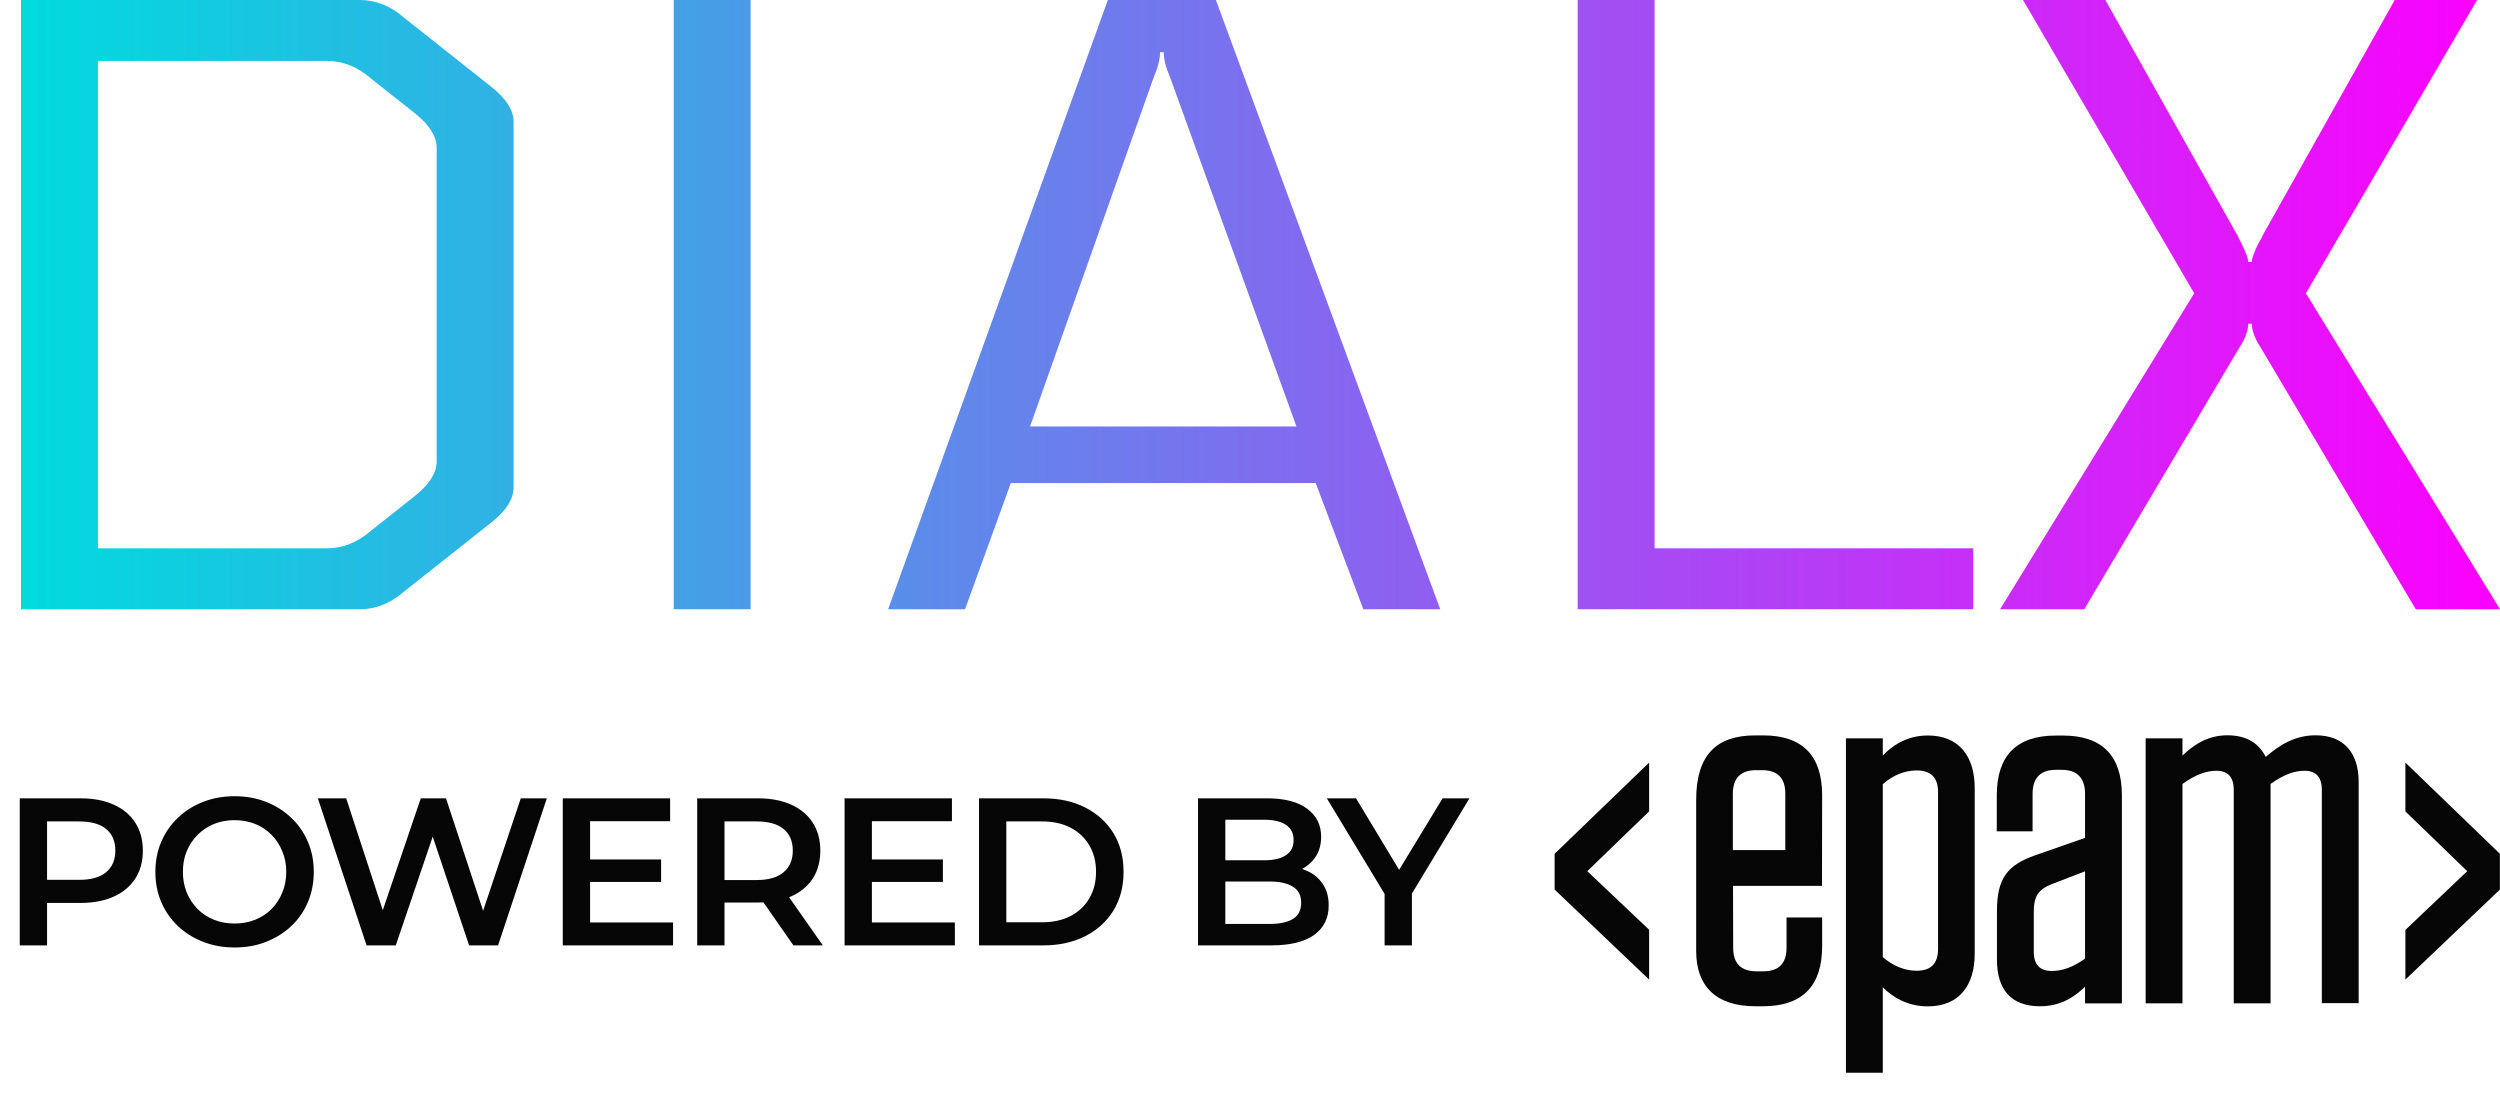
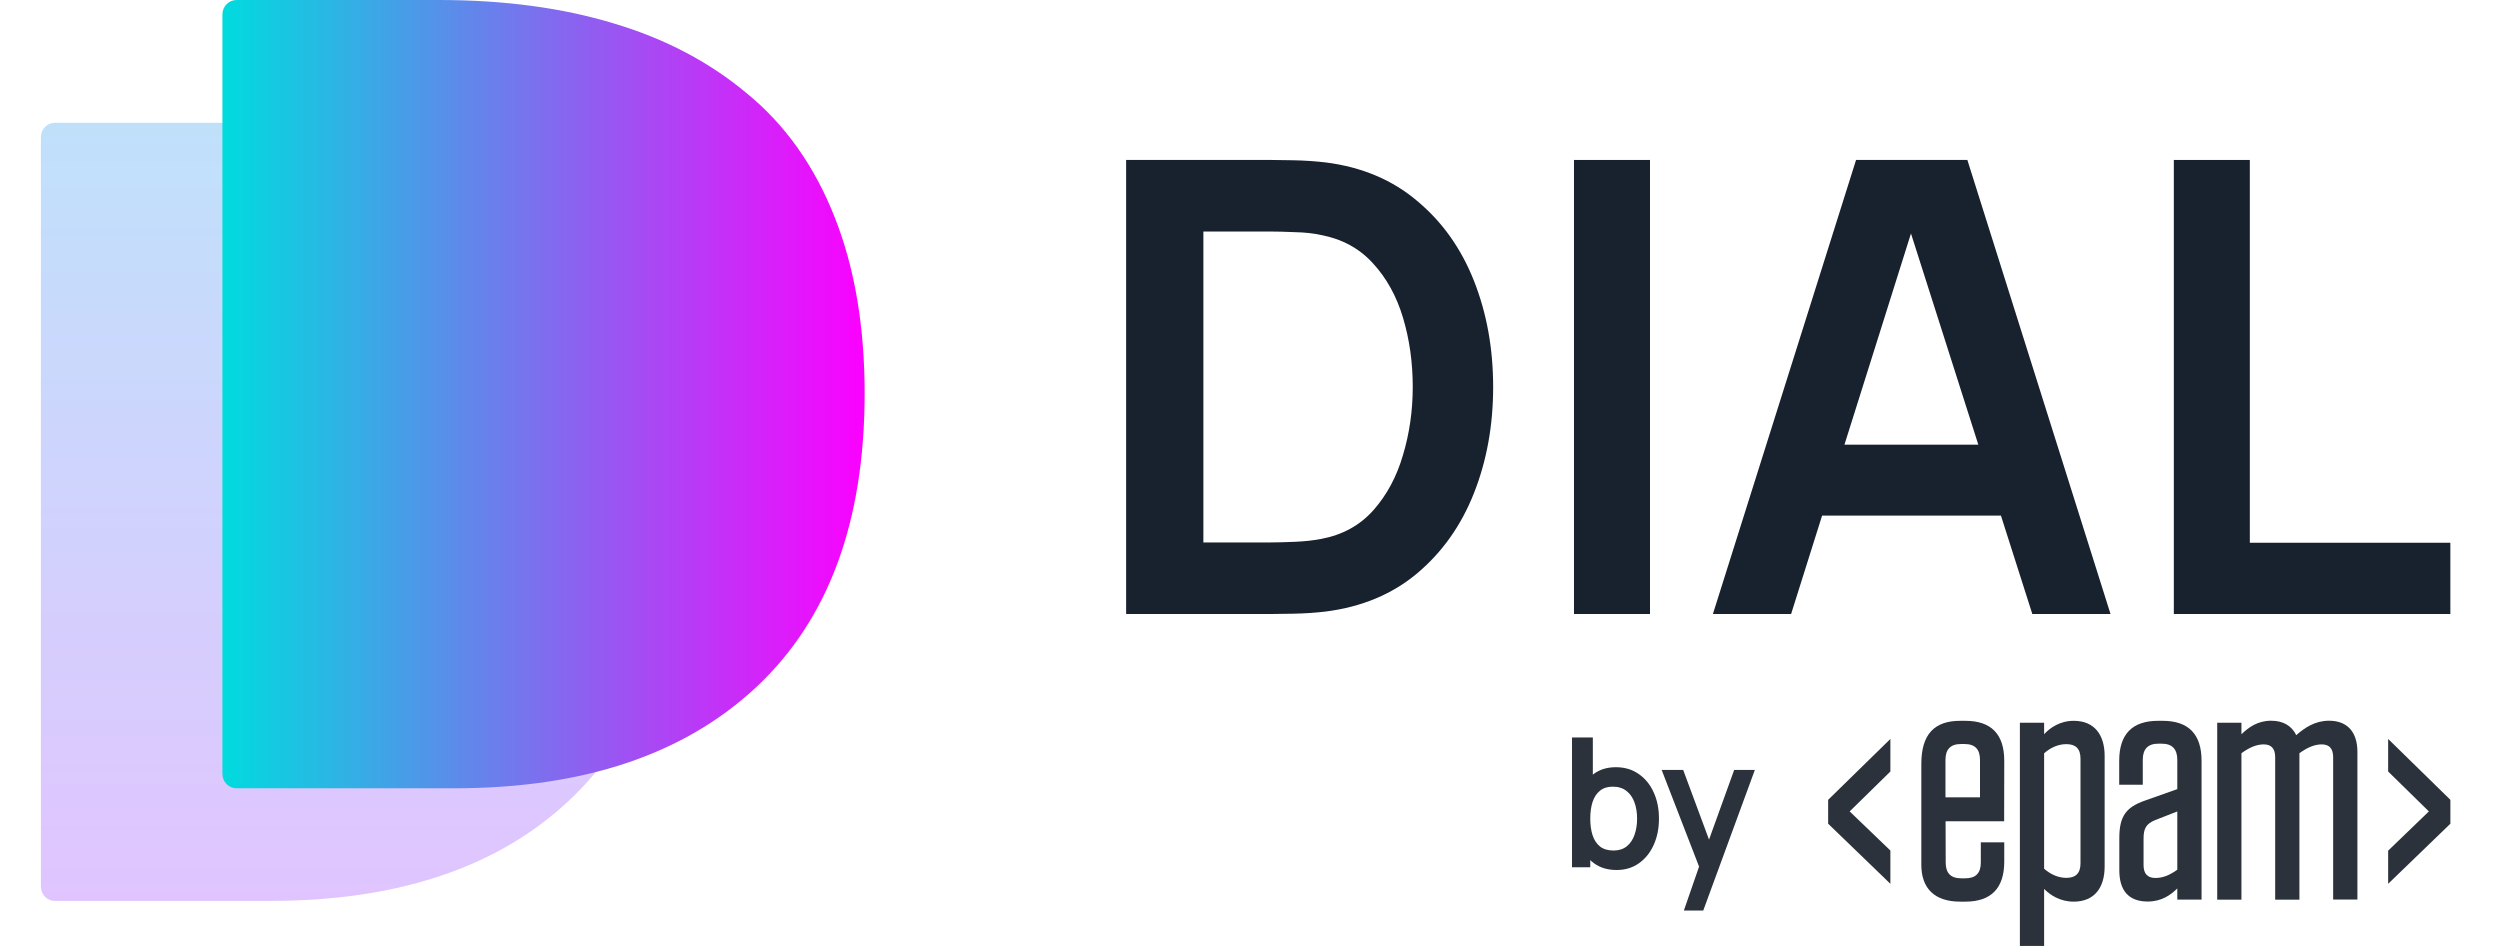
- <svg xmlns="http://www.w3.org/2000/svg" width="119" height="52" viewBox="0 0 119 52" fill="none">
-   <path d="M0.94 45V38H3.82C4.44 38 4.97 38.1 5.41 38.3C5.857 38.5 6.2 38.787 6.44 39.16C6.68 39.533 6.8 39.977 6.8 40.49C6.8 41.003 6.68 41.447 6.44 41.82C6.2 42.193 5.857 42.48 5.41 42.68C4.97 42.88 4.44 42.98 3.82 42.98H1.66L2.24 42.37V45H0.94ZM2.24 42.51L1.66 41.88H3.76C4.333 41.88 4.763 41.76 5.05 41.52C5.343 41.273 5.49 40.93 5.49 40.49C5.49 40.043 5.343 39.7 5.05 39.46C4.763 39.22 4.333 39.1 3.76 39.1H1.66L2.24 38.46V42.51ZM11.176 45.1C10.629 45.1 10.126 45.01 9.666 44.83C9.206 44.65 8.806 44.4 8.466 44.08C8.126 43.753 7.863 43.373 7.676 42.94C7.489 42.5 7.396 42.02 7.396 41.5C7.396 40.98 7.489 40.503 7.676 40.07C7.863 39.63 8.126 39.25 8.466 38.93C8.806 38.603 9.206 38.35 9.666 38.17C10.126 37.99 10.626 37.9 11.166 37.9C11.713 37.9 12.213 37.99 12.666 38.17C13.126 38.35 13.526 38.603 13.866 38.93C14.206 39.25 14.469 39.63 14.656 40.07C14.842 40.503 14.936 40.98 14.936 41.5C14.936 42.02 14.842 42.5 14.656 42.94C14.469 43.38 14.206 43.76 13.866 44.08C13.526 44.4 13.126 44.65 12.666 44.83C12.213 45.01 11.716 45.1 11.176 45.1ZM11.166 43.96C11.519 43.96 11.846 43.9 12.146 43.78C12.446 43.66 12.706 43.49 12.926 43.27C13.146 43.043 13.316 42.783 13.436 42.49C13.562 42.19 13.626 41.86 13.626 41.5C13.626 41.14 13.562 40.813 13.436 40.52C13.316 40.22 13.146 39.96 12.926 39.74C12.706 39.513 12.446 39.34 12.146 39.22C11.846 39.1 11.519 39.04 11.166 39.04C10.812 39.04 10.486 39.1 10.186 39.22C9.893 39.34 9.633 39.513 9.406 39.74C9.186 39.96 9.013 40.22 8.886 40.52C8.766 40.813 8.706 41.14 8.706 41.5C8.706 41.853 8.766 42.18 8.886 42.48C9.013 42.78 9.186 43.043 9.406 43.27C9.626 43.49 9.886 43.66 10.186 43.78C10.486 43.9 10.812 43.96 11.166 43.96ZM17.449 45L15.129 38H16.479L18.549 44.33H17.879L20.029 38H21.229L23.319 44.33H22.669L24.789 38H26.029L23.709 45H22.329L20.419 39.29H20.779L18.839 45H17.449ZM27.988 40.91H31.468V41.98H27.988V40.91ZM28.088 43.91H32.038V45H26.788V38H31.898V39.09H28.088V43.91ZM33.187 45V38H36.067C36.687 38 37.217 38.1 37.657 38.3C38.104 38.5 38.447 38.787 38.687 39.16C38.927 39.533 39.047 39.977 39.047 40.49C39.047 41.003 38.927 41.447 38.687 41.82C38.447 42.187 38.104 42.47 37.657 42.67C37.217 42.863 36.687 42.96 36.067 42.96H33.907L34.487 42.37V45H33.187ZM37.767 45L35.997 42.46H37.387L39.167 45H37.767ZM34.487 42.51L33.907 41.89H36.007C36.581 41.89 37.011 41.767 37.297 41.52C37.591 41.273 37.737 40.93 37.737 40.49C37.737 40.043 37.591 39.7 37.297 39.46C37.011 39.22 36.581 39.1 36.007 39.1H33.907L34.487 38.46V42.51ZM41.402 40.91H44.882V41.98H41.402V40.91ZM41.502 43.91H45.452V45H40.202V38H45.312V39.09H41.502V43.91ZM46.601 45V38H49.661C50.421 38 51.088 38.147 51.661 38.44C52.234 38.733 52.681 39.14 53.001 39.66C53.321 40.18 53.481 40.793 53.481 41.5C53.481 42.2 53.321 42.813 53.001 43.34C52.681 43.86 52.234 44.267 51.661 44.56C51.088 44.853 50.421 45 49.661 45H46.601ZM47.901 43.9H49.601C50.128 43.9 50.581 43.8 50.961 43.6C51.348 43.4 51.644 43.12 51.851 42.76C52.064 42.4 52.171 41.98 52.171 41.5C52.171 41.013 52.064 40.593 51.851 40.24C51.644 39.88 51.348 39.6 50.961 39.4C50.581 39.2 50.128 39.1 49.601 39.1H47.901V43.9ZM57.026 45V38H60.306C61.146 38 61.786 38.167 62.226 38.5C62.666 38.827 62.886 39.267 62.886 39.82C62.886 40.193 62.8 40.513 62.626 40.78C62.453 41.04 62.22 41.243 61.926 41.39C61.64 41.53 61.326 41.6 60.986 41.6L61.166 41.24C61.56 41.24 61.913 41.313 62.226 41.46C62.54 41.6 62.786 41.807 62.966 42.08C63.153 42.353 63.246 42.693 63.246 43.1C63.246 43.7 63.016 44.167 62.556 44.5C62.096 44.833 61.413 45 60.506 45H57.026ZM58.326 43.98H60.426C60.913 43.98 61.286 43.9 61.546 43.74C61.806 43.58 61.936 43.323 61.936 42.97C61.936 42.623 61.806 42.37 61.546 42.21C61.286 42.043 60.913 41.96 60.426 41.96H58.226V40.95H60.166C60.62 40.95 60.966 40.87 61.206 40.71C61.453 40.55 61.576 40.31 61.576 39.99C61.576 39.663 61.453 39.42 61.206 39.26C60.966 39.1 60.62 39.02 60.166 39.02H58.326V43.98ZM65.907 45V42.23L66.197 43.03L63.157 38H64.547L66.987 42.05H66.207L68.667 38H69.947L66.907 43.03L67.207 42.23V45H65.907Z" fill="#060606" />
-   <path d="M113.988 0H117.91L109.761 13.961L119 29H114.99L107.625 16.571C107.335 16.13 107.189 15.743 107.189 15.411H107.015C107.015 15.743 106.87 16.13 106.579 16.571L99.214 29H95.204L104.444 13.961L96.294 0H100.216L106.492 11.186C106.841 11.849 107.015 12.277 107.015 12.47H107.189C107.189 12.36 107.218 12.235 107.277 12.097C107.335 11.931 107.407 11.766 107.494 11.6C107.611 11.407 107.683 11.269 107.712 11.186L113.988 0Z" fill="url(#paint0_linear_1684_17222)" />
-   <path d="M93.925 26.1V29H75.097V0H78.758V26.1H93.925Z" fill="url(#paint1_linear_1684_17222)" />
-   <path d="M42.275 29L52.734 0H57.877L68.555 29H64.894L62.627 22.993H48.115L45.936 29H42.275ZM55.393 2.486H55.219C55.219 2.817 55.117 3.218 54.914 3.687L49.03 20.3H61.712L55.698 3.687C55.495 3.218 55.393 2.817 55.393 2.486Z" fill="url(#paint2_linear_1684_17222)" />
-   <path d="M32.069 0H35.73V29H32.069V0Z" fill="url(#paint3_linear_1684_17222)" />
-   <path d="M1 29V0H17.125C17.881 0 18.578 0.276 19.217 0.829L23.401 4.143C24.098 4.695 24.447 5.248 24.447 5.8V23.2C24.447 23.752 24.098 24.305 23.401 24.857L19.217 28.171C18.578 28.724 17.881 29 17.125 29H1ZM20.786 21.957V7.043C20.786 6.49 20.437 5.938 19.74 5.386L17.648 3.729C17.009 3.176 16.312 2.9 15.556 2.9H4.661V26.1H15.556C16.312 26.1 17.009 25.824 17.648 25.271L19.74 23.614C20.437 23.062 20.786 22.509 20.786 21.957Z" fill="url(#paint4_linear_1684_17222)" />
-   <path d="M82.492 42.175L82.5 45.117C82.5 45.865 82.872 46.234 83.608 46.234H83.931C84.667 46.234 85.039 45.865 85.039 45.117V43.67H86.734V45.045C86.734 46.934 85.791 47.898 83.922 47.898H83.55C81.681 47.898 80.738 46.942 80.738 45.27V38.075C80.738 35.961 81.681 35.004 83.55 35.004H83.922C85.791 35.004 86.734 35.961 86.734 37.85L86.726 42.167H82.492V42.175ZM82.492 40.462H84.981V37.785C84.981 37.038 84.617 36.66 83.873 36.66H83.592C82.856 36.66 82.483 37.038 82.483 37.785V40.462H82.492Z" fill="#060606" />
-   <path d="M87.867 35.145H89.621V35.965C90.034 35.523 90.745 35.009 91.763 35.009C93.26 35.009 93.996 36.013 93.996 37.509V45.403C93.996 46.898 93.26 47.903 91.763 47.903C90.745 47.903 90.034 47.413 89.621 46.995V51.062H87.867V35.145ZM89.621 45.556C90.1 45.974 90.654 46.207 91.233 46.207C91.878 46.207 92.251 45.901 92.251 45.178V37.702C92.251 36.978 91.878 36.673 91.233 36.673C90.654 36.673 90.1 36.906 89.621 37.324V45.556Z" fill="#060606" />
-   <path d="M95.055 43.364C95.055 41.797 95.56 41.17 96.899 40.703L99.248 39.883V37.785C99.248 37.038 98.876 36.644 98.14 36.644H97.859C97.123 36.644 96.751 37.038 96.751 37.785V39.57H95.047V37.858C95.047 35.968 95.99 35.012 97.859 35.012H98.19C100.059 35.012 101.002 35.968 101.002 37.858V47.762H99.248V46.966C98.769 47.432 98.115 47.898 97.106 47.898C95.7 47.898 95.055 47.078 95.055 45.68V43.364ZM99.248 45.631V41.475L97.66 42.086C97.015 42.343 96.808 42.673 96.808 43.397V45.31C96.808 45.921 97.106 46.218 97.66 46.218C98.19 46.218 98.678 46.033 99.248 45.631Z" fill="#060606" />
-   <path d="M108.079 47.758H106.326V37.596C106.326 36.969 106.028 36.688 105.499 36.688C105.019 36.688 104.506 36.873 103.886 37.315V47.758H102.133V35.145H103.886V35.965C104.399 35.474 105.061 35 106.028 35C106.93 35 107.525 35.378 107.848 36.029C108.476 35.49 109.212 35 110.221 35C111.578 35 112.272 35.844 112.272 37.219V47.75H110.519V37.596C110.519 36.969 110.221 36.688 109.692 36.688C109.212 36.688 108.7 36.873 108.079 37.315V47.758Z" fill="#060606" />
-   <path d="M74 40.64V42.344L78.499 46.629V44.257L75.555 41.468L78.499 38.622V36.299L74 40.64Z" fill="#060606" />
-   <path d="M114.496 38.622L117.44 41.468L114.496 44.265V46.629L118.995 42.344V40.64L114.496 36.299V38.622Z" fill="#060606" />
+ <svg xmlns="http://www.w3.org/2000/svg" width="111" height="42" viewBox="0 0 111 42" fill="none">
+   <path d="M71.781 38.628C71.38 38.628 71.043 38.528 70.772 38.327C70.5 38.127 70.296 37.855 70.159 37.511C70.022 37.164 69.953 36.775 69.953 36.346C69.953 35.911 70.022 35.521 70.159 35.177C70.296 34.832 70.496 34.561 70.76 34.364C71.027 34.164 71.356 34.064 71.746 34.064C72.135 34.064 72.471 34.164 72.756 34.364C73.043 34.561 73.265 34.832 73.422 35.177C73.579 35.518 73.658 35.908 73.658 36.346C73.658 36.778 73.581 37.166 73.426 37.511C73.271 37.855 73.053 38.127 72.771 38.327C72.489 38.528 72.159 38.628 71.781 38.628ZM69.797 38.508V32.742H70.722V35.473H70.608V38.508H69.797ZM71.64 37.763C71.879 37.763 72.075 37.7 72.23 37.575C72.385 37.449 72.499 37.28 72.573 37.066C72.649 36.85 72.687 36.61 72.687 36.346C72.687 36.084 72.649 35.846 72.573 35.633C72.497 35.417 72.379 35.246 72.219 35.121C72.059 34.992 71.856 34.928 71.609 34.928C71.376 34.928 71.186 34.988 71.038 35.108C70.891 35.226 70.782 35.392 70.711 35.605C70.642 35.816 70.608 36.063 70.608 36.346C70.608 36.626 70.642 36.873 70.711 37.086C70.782 37.3 70.892 37.467 71.042 37.587C71.194 37.704 71.394 37.763 71.64 37.763Z" fill="#2B323B" />
+   <path d="M74.763 40.429L75.555 38.143L75.57 38.816L73.777 34.184H74.733L76.004 37.611H75.761L76.998 34.184H77.916L75.624 40.429H74.763Z" fill="#2B323B" />
+   <path d="M86.384 36.469L86.389 38.301C86.389 38.767 86.617 38.997 87.069 38.997H87.267C87.719 38.997 87.948 38.767 87.948 38.301V37.4H88.989V38.256C88.989 39.432 88.41 40.033 87.262 40.033H87.034C85.886 40.033 85.307 39.437 85.307 38.396V33.916C85.307 32.6 85.886 32.004 87.034 32.004H87.262C88.41 32.004 88.989 32.6 88.989 33.776L88.984 36.464H86.384V36.469ZM87.912 35.403V33.736C87.912 33.27 87.689 33.035 87.232 33.035H87.059C86.607 33.035 86.379 33.27 86.379 33.736V35.403H87.912Z" fill="#2B323B" />
+   <path d="M89.683 32.089H90.759V32.599C91.013 32.324 91.45 32.004 92.075 32.004C92.994 32.004 93.446 32.63 93.446 33.561V38.476C93.446 39.407 92.994 40.033 92.075 40.033C91.45 40.033 91.013 39.727 90.759 39.467V42H89.683V32.089ZM90.759 38.571C91.054 38.831 91.394 38.977 91.749 38.977C92.146 38.977 92.374 38.786 92.374 38.336V33.681C92.374 33.23 92.146 33.04 91.749 33.04C91.394 33.04 91.054 33.185 90.759 33.446V38.571Z" fill="#2B323B" />
+   <path d="M94.098 37.205C94.098 36.229 94.407 35.838 95.23 35.548L96.672 35.037V33.731C96.672 33.265 96.444 33.02 95.992 33.02H95.819C95.367 33.02 95.139 33.265 95.139 33.731V34.842H94.093V33.776C94.093 32.599 94.671 32.004 95.819 32.004H96.022C97.17 32.004 97.749 32.599 97.749 33.776V39.943H96.672V39.447C96.378 39.737 95.977 40.028 95.357 40.028C94.494 40.028 94.098 39.517 94.098 38.646V37.205ZM96.672 38.616V36.028L95.697 36.409C95.301 36.569 95.174 36.774 95.174 37.225V38.416C95.174 38.796 95.357 38.982 95.697 38.982C96.022 38.982 96.322 38.867 96.672 38.616Z" fill="#2B323B" />
+   <path d="M102.094 39.944H101.018V33.617C101.018 33.226 100.835 33.051 100.51 33.051C100.215 33.051 99.9 33.166 99.52 33.442V39.944H98.444V32.09H99.52V32.601C99.835 32.295 100.241 32 100.835 32C101.389 32 101.754 32.235 101.953 32.641C102.338 32.305 102.79 32 103.41 32C104.243 32 104.669 32.526 104.669 33.382V39.939H103.592V33.617C103.592 33.226 103.41 33.051 103.085 33.051C102.79 33.051 102.476 33.166 102.094 33.442V39.944Z" fill="#2B323B" />
+   <path d="M81.17 35.512V36.573L83.933 39.241V37.764L82.125 36.027L83.933 34.255V32.809L81.17 35.512Z" fill="#2B323B" />
+   <path d="M106.034 34.255L107.842 36.027L106.034 37.769V39.241L108.797 36.573V35.512L106.034 32.809V34.255Z" fill="#2B323B" />
+   <path d="M50 27.262V7.102H56.426C56.594 7.102 56.925 7.106 57.42 7.116C57.924 7.125 58.409 7.158 58.876 7.214C60.472 7.419 61.821 7.988 62.922 8.922C64.033 9.846 64.873 11.026 65.442 12.464C66.011 13.901 66.296 15.474 66.296 17.182C66.296 18.89 66.011 20.462 65.442 21.9C64.873 23.337 64.033 24.522 62.922 25.456C61.821 26.38 60.472 26.944 58.876 27.15C58.419 27.206 57.938 27.238 57.434 27.248C56.93 27.257 56.594 27.262 56.426 27.262H50ZM53.43 24.084H56.426C56.706 24.084 57.061 24.074 57.49 24.056C57.929 24.037 58.316 23.995 58.652 23.93C59.604 23.752 60.379 23.328 60.976 22.656C61.573 21.984 62.012 21.167 62.292 20.206C62.581 19.244 62.726 18.236 62.726 17.182C62.726 16.09 62.581 15.063 62.292 14.102C62.003 13.14 61.555 12.333 60.948 11.68C60.351 11.026 59.585 10.611 58.652 10.434C58.316 10.359 57.929 10.317 57.49 10.308C57.061 10.289 56.706 10.28 56.426 10.28H53.43V24.084Z" fill="#18212E" />
+   <path d="M69.885 27.262V7.102H73.26V27.262H69.885Z" fill="#18212E" />
+   <path d="M76.053 27.262L82.409 7.102H87.351L93.707 27.262H90.235L84.467 9.174H85.223L79.525 27.262H76.053ZM79.595 22.894V19.744H90.179V22.894H79.595Z" fill="#18212E" />
+   <path d="M96.518 27.262V7.102H99.892V24.098H108.796V27.262H96.518Z" fill="#18212E" />
+   <path d="M29.998 22.691C29.998 28.312 28.414 32.602 25.247 35.561C22.08 38.519 17.661 39.999 11.991 39.999H2.438C2.095 39.999 1.816 39.716 1.816 39.367V6.085C1.816 5.736 2.095 5.453 2.438 5.453H11.318C14.177 5.453 16.734 5.796 18.99 6.481C21.245 7.15 23.2 8.178 24.853 9.564C26.522 10.934 27.797 12.733 28.677 14.96C29.558 17.171 29.998 19.748 29.998 22.691Z" fill="url(#paint0_linear_2033_12789)" fill-opacity="0.18" />
+   <path d="M29.998 22.691C29.998 28.312 28.414 32.602 25.247 35.561C22.08 38.519 17.661 39.999 11.991 39.999H2.438C2.095 39.999 1.816 39.716 1.816 39.367V6.085C1.816 5.736 2.095 5.453 2.438 5.453H11.318C14.177 5.453 16.734 5.796 18.99 6.481C21.245 7.15 23.2 8.178 24.853 9.564C26.522 10.934 27.797 12.733 28.677 14.96C29.558 17.171 29.998 19.748 29.998 22.691Z" fill="#7799FF" fill-opacity="0.22" />
+   <path d="M38.39 17.465C38.39 23.16 36.788 27.506 33.583 30.504C30.378 33.501 25.907 35 20.17 35H10.504C10.157 35 9.875 34.713 9.875 34.36V0.64C9.875 0.287 10.157 0 10.504 0H19.489C22.382 0 24.969 0.347 27.252 1.041C29.534 1.72 31.512 2.761 33.184 4.165C34.873 5.553 36.163 7.375 37.054 9.632C37.945 11.872 38.39 14.483 38.39 17.465Z" fill="url(#paint1_linear_2033_12789)" />
  <defs>
-     <linearGradient id="paint0_linear_1684_17222" x1="1" y1="14.5" x2="119" y2="14.5" gradientUnits="userSpaceOnUse">
+     <linearGradient id="paint0_linear_2033_12789" x1="1.816" y1="2.689" x2="1.816" y2="39.999" gradientUnits="userSpaceOnUse">
      <stop stop-color="#00DBDE" />
      <stop offset="1" stop-color="#FC00FF" />
    </linearGradient>
-     <linearGradient id="paint1_linear_1684_17222" x1="1" y1="14.5" x2="119" y2="14.5" gradientUnits="userSpaceOnUse">
-       <stop stop-color="#00DBDE" />
-       <stop offset="1" stop-color="#FC00FF" />
-     </linearGradient>
-     <linearGradient id="paint2_linear_1684_17222" x1="1" y1="14.5" x2="119" y2="14.5" gradientUnits="userSpaceOnUse">
-       <stop stop-color="#00DBDE" />
-       <stop offset="1" stop-color="#FC00FF" />
-     </linearGradient>
-     <linearGradient id="paint3_linear_1684_17222" x1="1" y1="14.5" x2="119" y2="14.5" gradientUnits="userSpaceOnUse">
-       <stop stop-color="#00DBDE" />
-       <stop offset="1" stop-color="#FC00FF" />
-     </linearGradient>
-     <linearGradient id="paint4_linear_1684_17222" x1="1" y1="14.5" x2="119" y2="14.5" gradientUnits="userSpaceOnUse">
+     <linearGradient id="paint1_linear_2033_12789" x1="9.875" y1="17.5" x2="38.39" y2="17.5" gradientUnits="userSpaceOnUse">
      <stop stop-color="#00DBDE" />
      <stop offset="1" stop-color="#FC00FF" />
    </linearGradient>
  </defs>
</svg>
